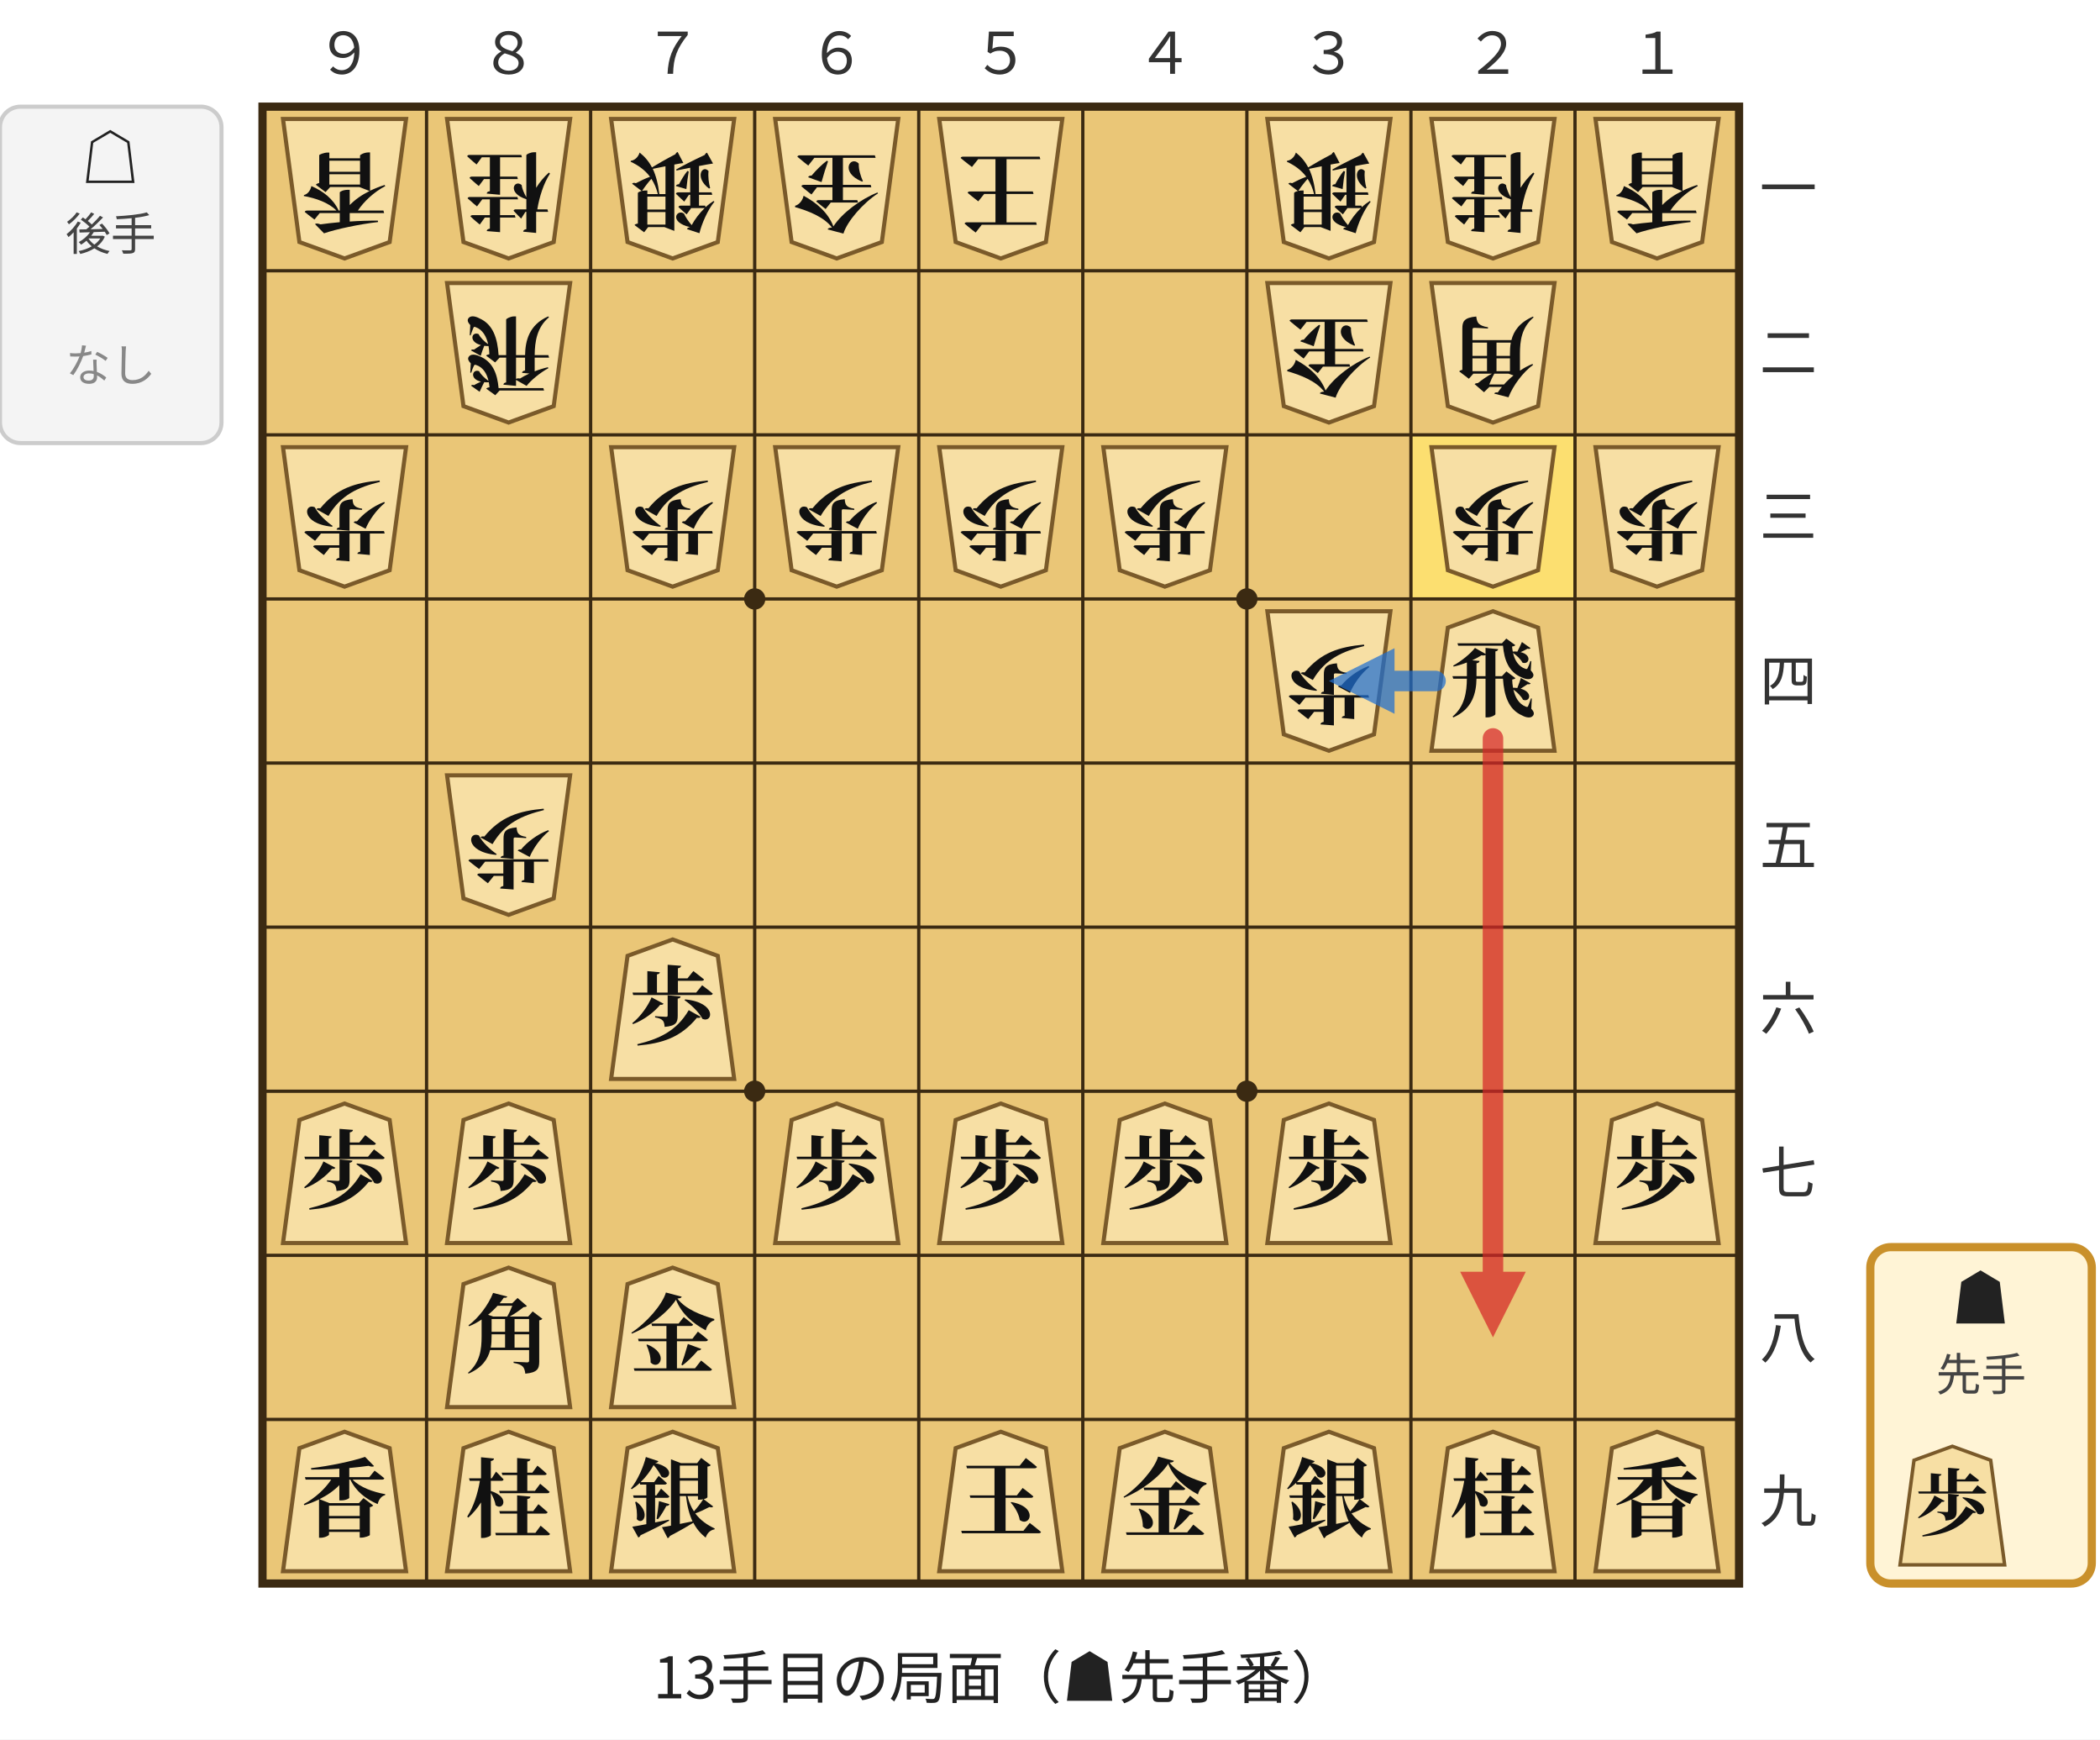
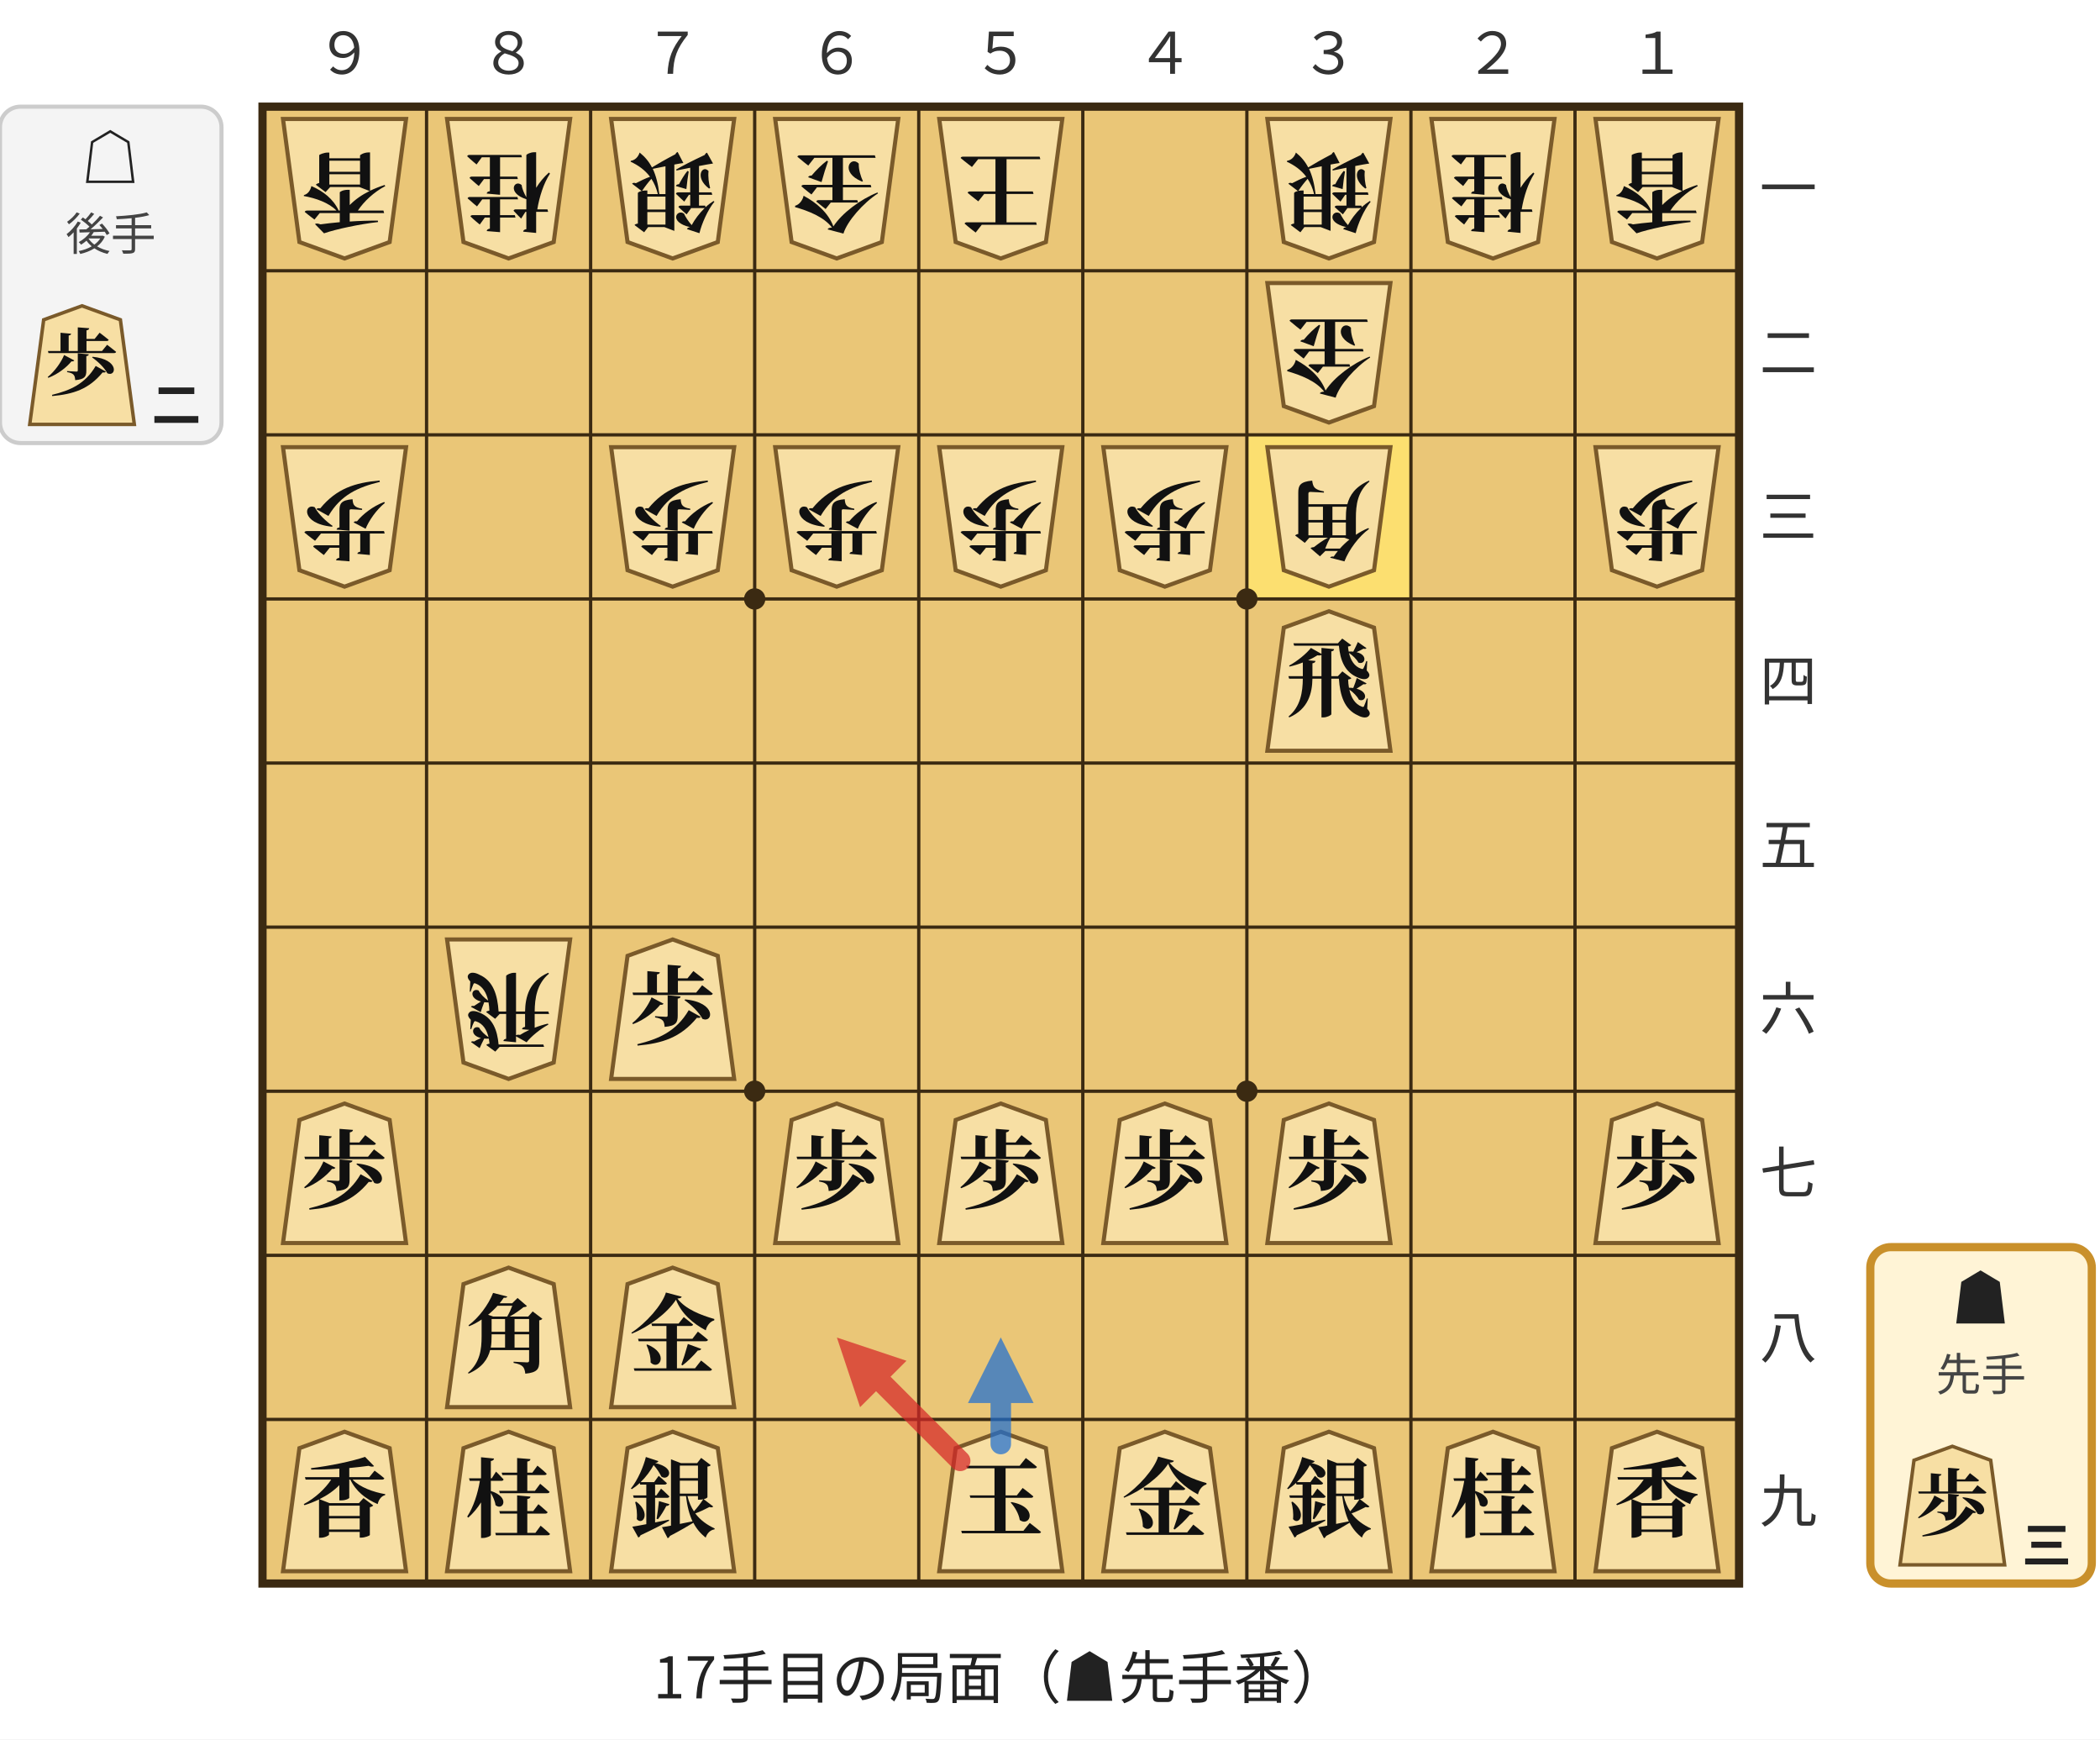
<svg xmlns="http://www.w3.org/2000/svg" width="512" height="424" viewBox="0 0 512 424" font-family="'Noto Sans JP','Noto Sans CJK JP','Hiragino Sans','Yu Gothic','Meiryo',sans-serif">
  <style>.p{font-family:'Noto Serif JP','Noto Serif CJK JP','Hiragino Mincho ProN','Yu Mincho','YuMincho','MS Mincho',serif;font-size:21px;font-weight:bold;text-anchor:middle;fill:#111}.r{fill:#b00000}.c{font-size:14px;fill:#333;text-anchor:middle}</style>
  <defs>
    <polygon id="k" points="0,-17 11,-13 15,17 -15,17 -11,-13" fill="#f7dfa4" stroke="#7a5a2a" stroke-width="1" />
    <marker id="ah-played" viewBox="0 0 10 10" refX="5" refY="5" markerWidth="3.2" markerHeight="3.2" orient="auto-start-reverse">
      <path d="M0,0 L10,5 L0,10 z" fill="#d62728" />
    </marker>
    <marker id="ah-best" viewBox="0 0 10 10" refX="5" refY="5" markerWidth="3.2" markerHeight="3.2" orient="auto-start-reverse">
      <path d="M0,0 L10,5 L0,10 z" fill="#1f6fd1" />
    </marker>
  </defs>
  <rect width="512" height="424" fill="#ffffff" />
  <rect x="64" y="26" width="360" height="360" fill="#eac677" stroke="#3b2a12" stroke-width="2" />
-   <rect x="344" y="106" width="40" height="40" fill="#ffe36e" opacity="0.85" />
+   <rect x="304" y="106" width="40" height="40" fill="#ffe36e" opacity="0.85" />
  <path d="M104,26v360M64,66h360M144,26v360M64,106h360M184,26v360M64,146h360M224,26v360M64,186h360M264,26v360M64,226h360M304,26v360M64,266h360M344,26v360M64,306h360M384,26v360M64,346h360" stroke="#3b2a12" stroke-width="0.8" />
  <circle cx="184" cy="146" r="2.6" fill="#3b2a12" />
  <circle cx="184" cy="266" r="2.6" fill="#3b2a12" />
  <circle cx="304" cy="146" r="2.6" fill="#3b2a12" />
  <circle cx="304" cy="266" r="2.6" fill="#3b2a12" />
  <text class="c" x="84" y="18">９</text>
  <text class="c" x="124" y="18">８</text>
  <text class="c" x="164" y="18">７</text>
  <text class="c" x="204" y="18">６</text>
  <text class="c" x="244" y="18">５</text>
  <text class="c" x="284" y="18">４</text>
  <text class="c" x="324" y="18">３</text>
  <text class="c" x="364" y="18">２</text>
  <text class="c" x="404" y="18">１</text>
  <text class="c" x="436" y="51">一</text>
  <text class="c" x="436" y="91">二</text>
  <text class="c" x="436" y="131">三</text>
  <text class="c" x="436" y="171">四</text>
  <text class="c" x="436" y="211">五</text>
  <text class="c" x="436" y="251">六</text>
  <text class="c" x="436" y="291">七</text>
  <text class="c" x="436" y="331">八</text>
  <text class="c" x="436" y="371">九</text>
  <g transform="translate(404,46) rotate(180)">
    <use href="#k" />
    <text class="p" y="7">香</text>
  </g>
  <g transform="translate(404,126) rotate(180)">
    <use href="#k" />
    <text class="p" y="7">歩</text>
  </g>
  <g transform="translate(404,286)">
    <use href="#k" />
    <text class="p" y="7">歩</text>
  </g>
  <g transform="translate(404,366)">
    <use href="#k" />
    <text class="p" y="7">香</text>
  </g>
  <g transform="translate(364,46) rotate(180)">
    <use href="#k" />
    <text class="p" y="7">桂</text>
  </g>
-   <g transform="translate(364,86) rotate(180)">
-     <use href="#k" />
-     <text class="p" y="7">角</text>
-   </g>
-   <g transform="translate(364,126) rotate(180)">
-     <use href="#k" />
-     <text class="p" y="7">歩</text>
-   </g>
-   <g transform="translate(364,166)">
-     <use href="#k" />
-     <text class="p" y="7">飛</text>
-   </g>
  <g transform="translate(364,366)">
    <use href="#k" />
    <text class="p" y="7">桂</text>
  </g>
  <g transform="translate(324,46) rotate(180)">
    <use href="#k" />
    <text class="p" y="7">銀</text>
  </g>
  <g transform="translate(324,86) rotate(180)">
    <use href="#k" />
    <text class="p" y="7">金</text>
  </g>
-   <g transform="translate(324,166) rotate(180)">
+   <g transform="translate(324,126) rotate(180)">
    <use href="#k" />
-     <text class="p" y="7">歩</text>
+     <text class="p" y="7">角</text>
+   </g>
+   <g transform="translate(324,166)">
+     <use href="#k" />
+     <text class="p" y="7">飛</text>
  </g>
  <g transform="translate(324,286)">
    <use href="#k" />
    <text class="p" y="7">歩</text>
  </g>
  <g transform="translate(324,366)">
    <use href="#k" />
    <text class="p" y="7">銀</text>
  </g>
  <g transform="translate(284,126) rotate(180)">
    <use href="#k" />
    <text class="p" y="7">歩</text>
  </g>
  <g transform="translate(284,286)">
    <use href="#k" />
    <text class="p" y="7">歩</text>
  </g>
  <g transform="translate(284,366)">
    <use href="#k" />
    <text class="p" y="7">金</text>
  </g>
  <g transform="translate(244,46) rotate(180)">
    <use href="#k" />
    <text class="p" y="7">王</text>
  </g>
  <g transform="translate(244,126) rotate(180)">
    <use href="#k" />
    <text class="p" y="7">歩</text>
  </g>
  <g transform="translate(244,286)">
    <use href="#k" />
    <text class="p" y="7">歩</text>
  </g>
  <g transform="translate(244,366)">
    <use href="#k" />
    <text class="p" y="7">玉</text>
  </g>
  <g transform="translate(204,46) rotate(180)">
    <use href="#k" />
    <text class="p" y="7">金</text>
  </g>
  <g transform="translate(204,126) rotate(180)">
    <use href="#k" />
    <text class="p" y="7">歩</text>
  </g>
  <g transform="translate(204,286)">
    <use href="#k" />
    <text class="p" y="7">歩</text>
  </g>
  <g transform="translate(164,46) rotate(180)">
    <use href="#k" />
    <text class="p" y="7">銀</text>
  </g>
  <g transform="translate(164,126) rotate(180)">
    <use href="#k" />
    <text class="p" y="7">歩</text>
  </g>
  <g transform="translate(164,246)">
    <use href="#k" />
    <text class="p" y="7">歩</text>
  </g>
  <g transform="translate(164,326)">
    <use href="#k" />
    <text class="p" y="7">金</text>
  </g>
  <g transform="translate(164,366)">
    <use href="#k" />
    <text class="p" y="7">銀</text>
  </g>
  <g transform="translate(124,46) rotate(180)">
    <use href="#k" />
    <text class="p" y="7">桂</text>
  </g>
-   <g transform="translate(124,86) rotate(180)">
+   <g transform="translate(124,246) rotate(180)">
    <use href="#k" />
    <text class="p" y="7">飛</text>
-   </g>
-   <g transform="translate(124,206) rotate(180)">
-     <use href="#k" />
-     <text class="p" y="7">歩</text>
-   </g>
-   <g transform="translate(124,286)">
-     <use href="#k" />
-     <text class="p" y="7">歩</text>
  </g>
  <g transform="translate(124,326)">
    <use href="#k" />
    <text class="p" y="7">角</text>
  </g>
  <g transform="translate(124,366)">
    <use href="#k" />
    <text class="p" y="7">桂</text>
  </g>
  <g transform="translate(84,46) rotate(180)">
    <use href="#k" />
    <text class="p" y="7">香</text>
  </g>
  <g transform="translate(84,126) rotate(180)">
    <use href="#k" />
    <text class="p" y="7">歩</text>
  </g>
  <g transform="translate(84,286)">
    <use href="#k" />
    <text class="p" y="7">歩</text>
  </g>
  <g transform="translate(84,366)">
    <use href="#k" />
    <text class="p" y="7">香</text>
  </g>
  <rect x="456" y="304" width="54" height="82" rx="5" fill="#fff4d6" stroke="#c9902b" stroke-width="2" />
  <text x="483" y="322" font-size="15" text-anchor="middle" fill="#222">☗</text>
  <text x="483" y="339" font-size="11" text-anchor="middle" fill="#444">先手</text>
  <g transform="translate(476,367) scale(0.85)">
    <use href="#k" />
    <text class="p" y="7">歩</text>
  </g>
+   <text x="499" y="381.0" font-size="12" font-weight="bold" text-anchor="middle" fill="#222">三</text>
  <rect x="0" y="26" width="54" height="82" rx="5" fill="#f4f4f4" stroke="#cccccc" stroke-width="1" />
  <text x="27" y="44" font-size="15" text-anchor="middle" fill="#222">☖</text>
  <text x="27" y="61" font-size="11" text-anchor="middle" fill="#444">後手</text>
-   <text x="27" y="93.0" font-size="11" text-anchor="middle" fill="#888">なし</text>
-   <line x1="350.0" y1="166.0" x2="332.0" y2="166.0" stroke="#1f6fd1" stroke-width="5" stroke-linecap="round" opacity="0.72" marker-end="url(#ah-best)" />
-   <line x1="364.0" y1="180.0" x2="364.0" y2="318.0" stroke="#d62728" stroke-width="5" stroke-linecap="round" opacity="0.72" marker-end="url(#ah-played)" />
-   <text x="244" y="414" font-size="14" text-anchor="middle" fill="#222">13手目の局面（☗先手番）</text>
+   <g transform="translate(20,89) scale(0.85)">
+     <use href="#k" />
+     <text class="p" y="7">歩</text>
+   </g>
+   <text x="43" y="103.0" font-size="12" font-weight="bold" text-anchor="middle" fill="#222">二</text>
+   <line x1="244.0" y1="352.0" x2="244.0" y2="334.0" stroke="#1f6fd1" stroke-width="5" stroke-linecap="round" opacity="0.72" marker-end="url(#ah-best)" />
+   <line x1="234.1" y1="356.1" x2="209.7" y2="331.7" stroke="#d62728" stroke-width="5" stroke-linecap="round" opacity="0.72" marker-end="url(#ah-played)" />
+   <text x="244" y="414" font-size="14" text-anchor="middle" fill="#222">17手目の局面（☗先手番）</text>
</svg>
